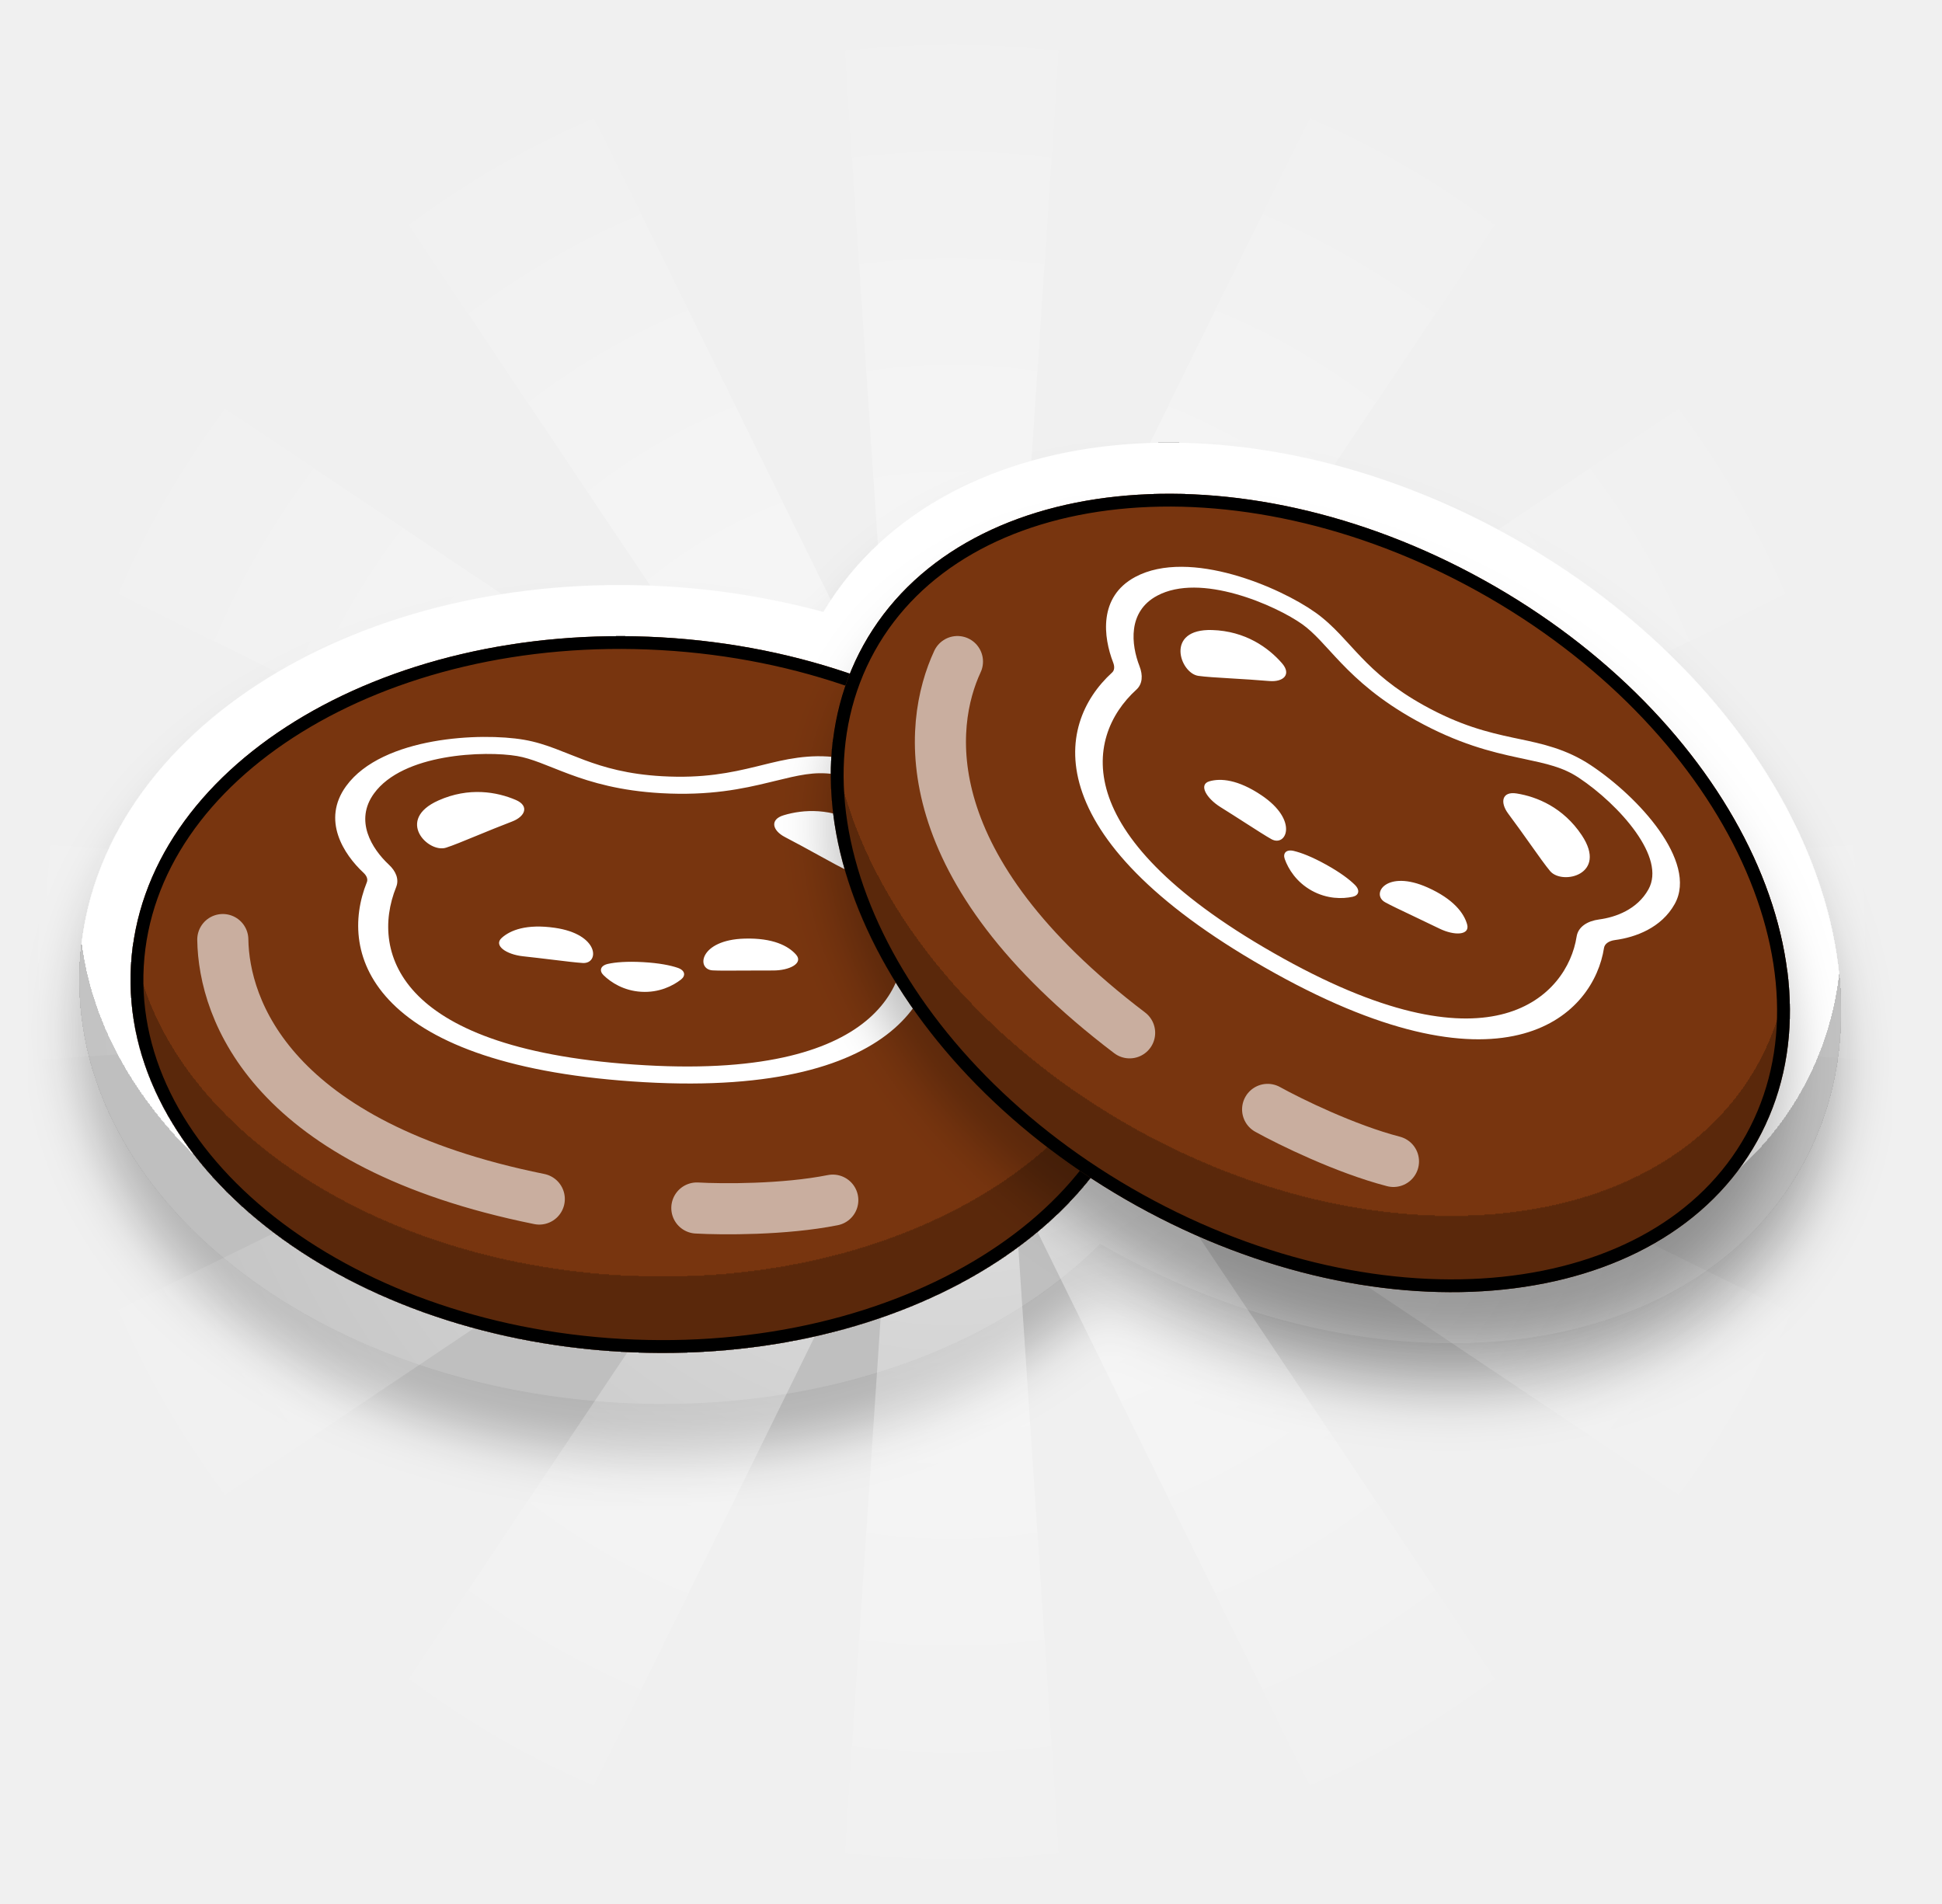
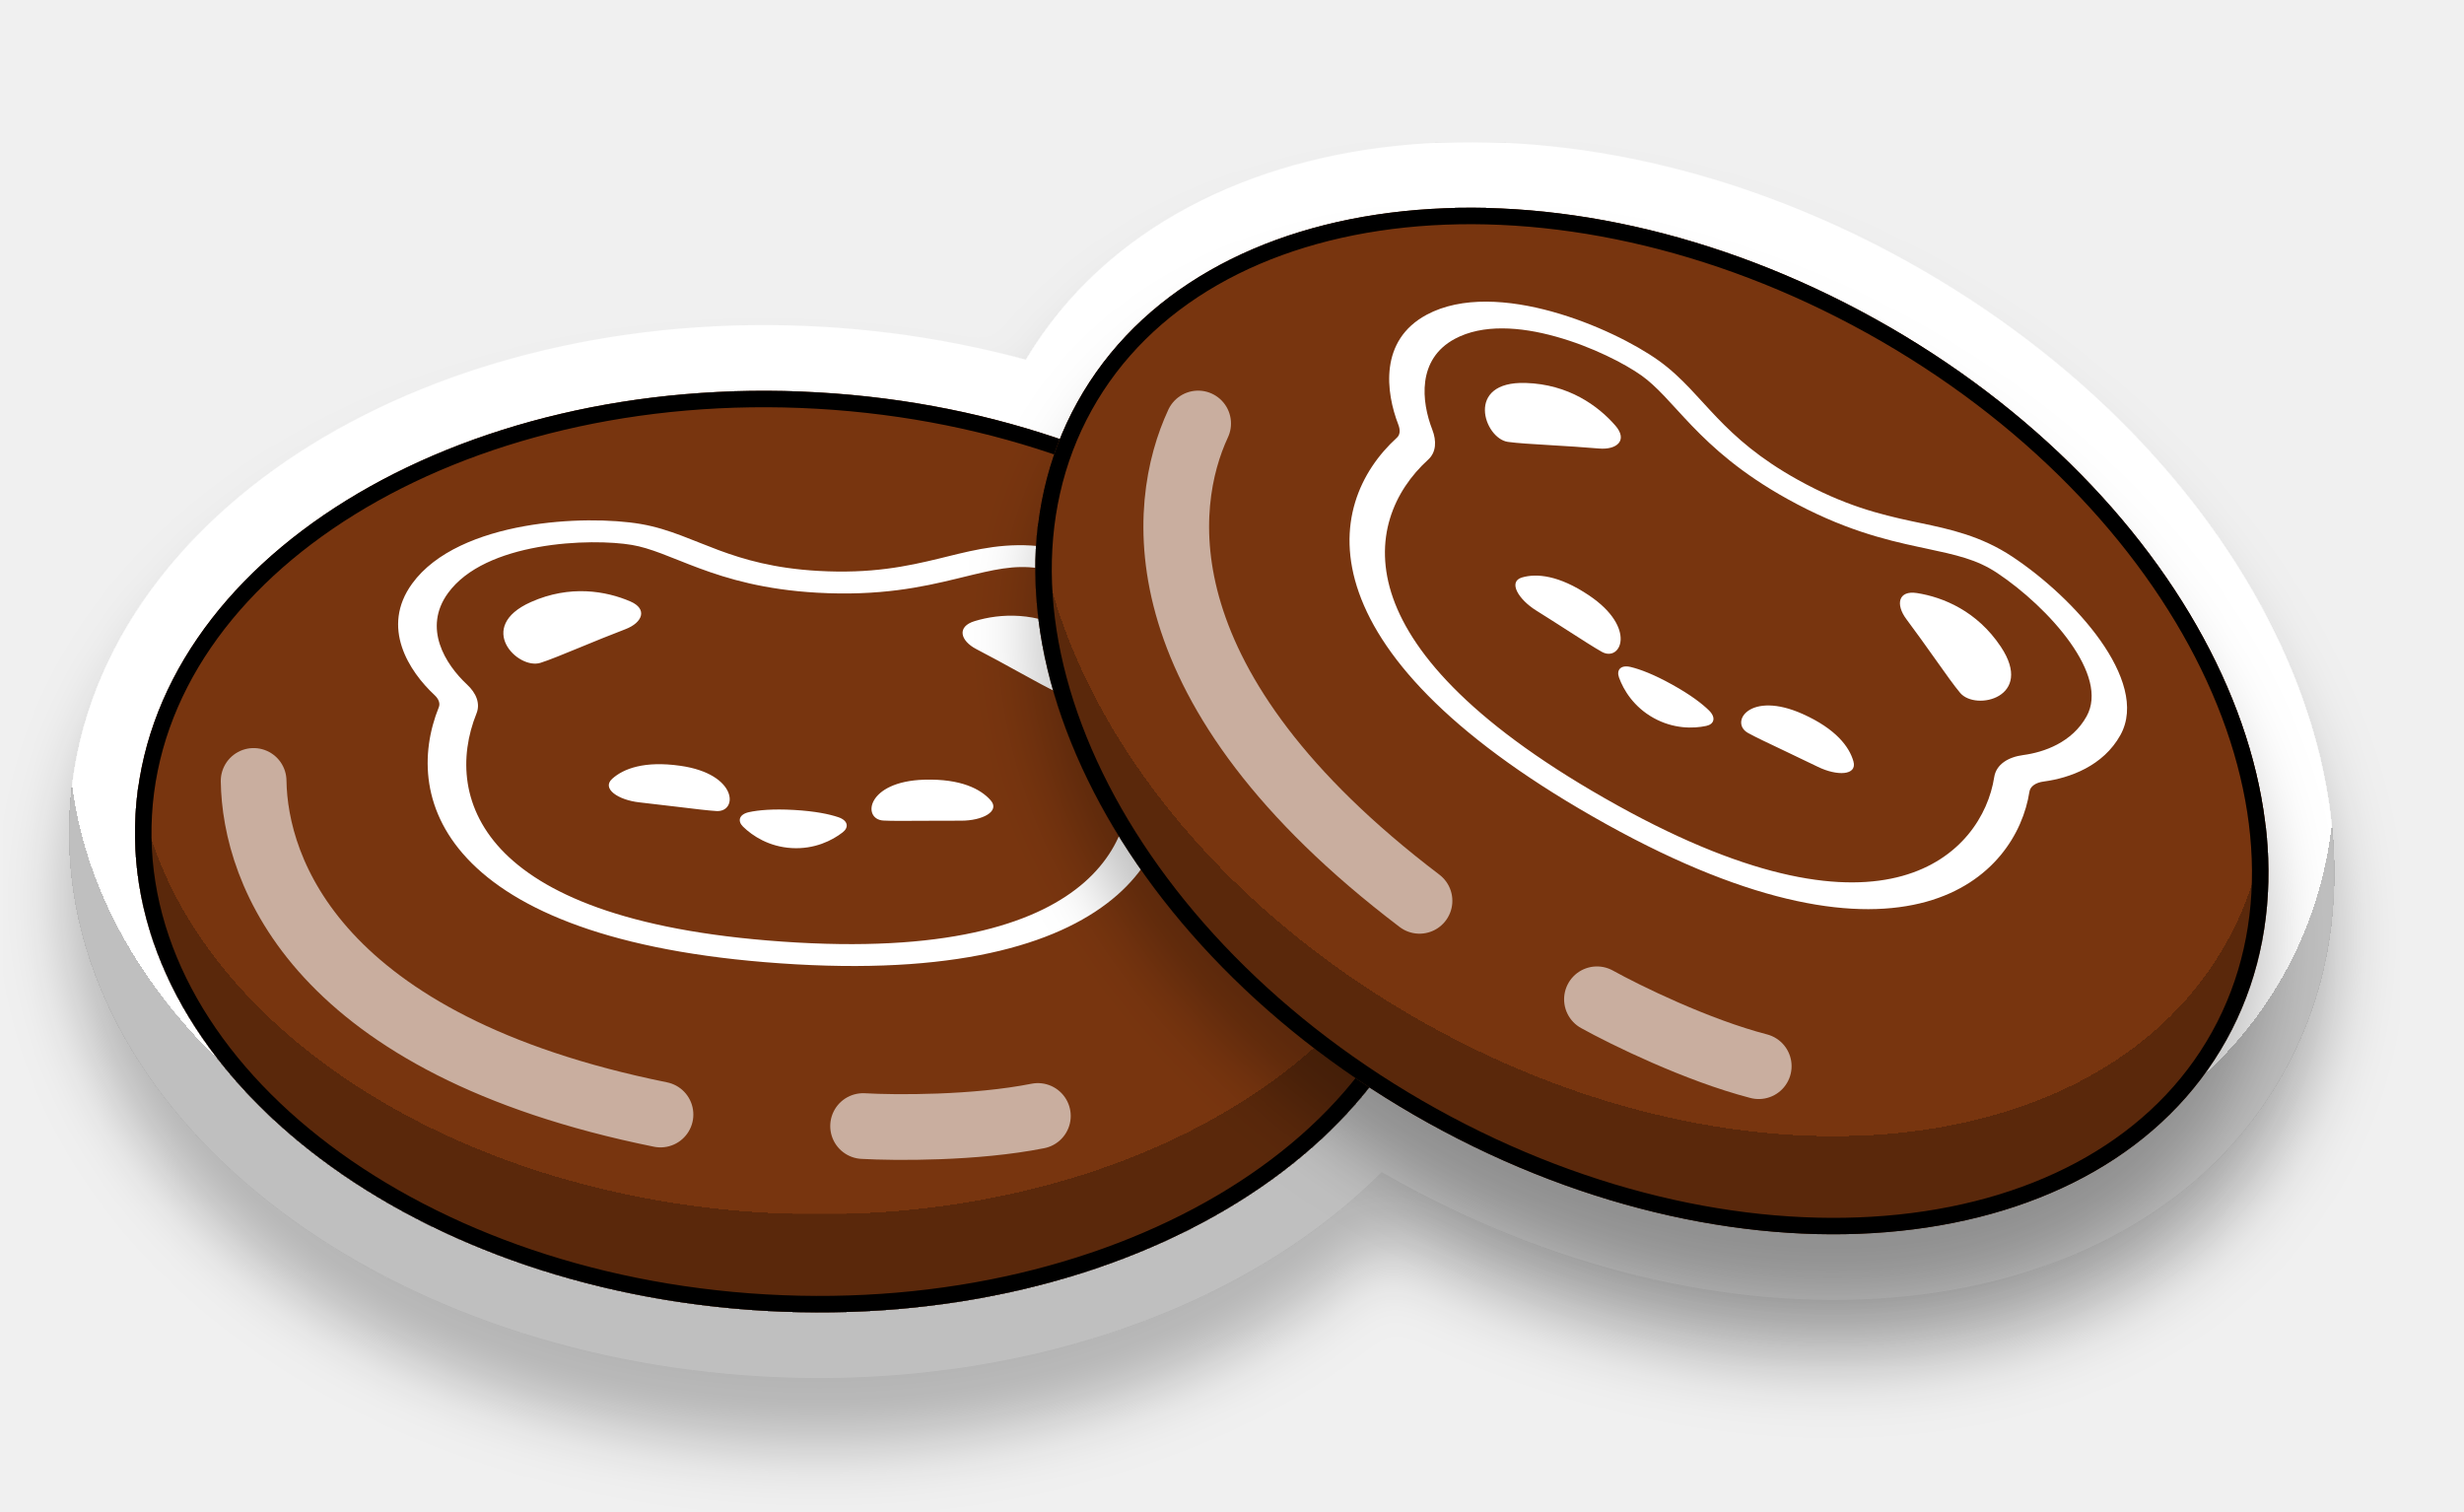
- <svg xmlns="http://www.w3.org/2000/svg" width="152" height="149" viewBox="0 0 152 149" fill="none">
-   <g filter="url(#filter0_di_45_6108)">
-     <mask id="path-1-outside-1_45_6108" maskUnits="userSpaceOnUse" x="5.222" y="33.647" width="139" height="77" fill="black">
-       <rect fill="white" x="5.222" y="33.647" width="139" height="77" />
-       <path fill-rule="evenodd" clip-rule="evenodd" d="M88.976 94.374C108.293 105.092 130.035 102.819 137.538 89.297C145.041 75.775 135.464 56.125 116.146 45.407C96.829 34.688 75.088 36.961 67.585 50.483C67.18 51.213 66.824 51.961 66.518 52.725C62 51.175 57.028 50.181 51.779 49.883C29.723 48.629 11.132 60.128 10.254 75.567C9.376 91.007 26.544 104.539 48.6 105.793C64.345 106.688 78.324 101.084 85.354 92.187C86.52 92.951 87.728 93.681 88.976 94.374Z" />
+ <svg xmlns="http://www.w3.org/2000/svg" width="150" height="92" viewBox="0 0 150 92" fill="none">
+   <g filter="url(#filter0_di_47_2)">
+     <mask id="path-1-outside-1_47_2" maskUnits="userSpaceOnUse" x="3.222" y="7.646" width="139" height="77" fill="black">
+       <rect fill="white" x="3.222" y="7.646" width="139" height="77" />
+       <path fill-rule="evenodd" clip-rule="evenodd" d="M86.976 68.374C106.293 79.092 128.035 76.819 135.538 63.297C143.041 49.775 133.464 30.125 114.146 19.407C94.829 8.688 73.088 10.961 65.585 24.483C65.18 25.213 64.824 25.961 64.518 26.725C60 25.175 55.028 24.181 49.779 23.883C27.723 22.629 9.132 34.128 8.254 49.567C7.376 65.007 24.544 78.539 46.6 79.793C62.345 80.688 76.324 75.084 83.354 66.187C84.52 66.951 85.728 67.681 86.976 68.374Z" />
    </mask>
-     <path fill-rule="evenodd" clip-rule="evenodd" d="M88.976 94.374C108.293 105.092 130.035 102.819 137.538 89.297C145.041 75.775 135.464 56.125 116.146 45.407C96.829 34.688 75.088 36.961 67.585 50.483C67.18 51.213 66.824 51.961 66.518 52.725C62 51.175 57.028 50.181 51.779 49.883C29.723 48.629 11.132 60.128 10.254 75.567C9.376 91.007 26.544 104.539 48.6 105.793C64.345 106.688 78.324 101.084 85.354 92.187C86.52 92.951 87.728 93.681 88.976 94.374Z" fill="white" />
-     <path d="M137.538 89.297L141.036 91.238L141.036 91.238L137.538 89.297ZM88.976 94.374L90.917 90.876L90.917 90.876L88.976 94.374ZM116.146 45.407L118.087 41.909L116.146 45.407ZM67.585 50.483L71.082 52.424L71.082 52.424L67.585 50.483ZM66.518 52.725L65.22 56.508L68.814 57.741L70.229 54.216L66.518 52.725ZM51.779 49.883L51.552 53.877L51.779 49.883ZM10.254 75.567L6.26 75.34L10.254 75.567ZM48.6 105.793L48.373 109.786L48.373 109.786L48.6 105.793ZM85.354 92.187L87.546 88.841L84.485 86.836L82.216 89.707L85.354 92.187ZM134.04 87.357C131.096 92.663 125.164 96.122 117.272 96.947C109.395 97.771 99.946 95.886 90.917 90.876L87.036 97.871C97.324 103.58 108.405 105.918 118.103 104.904C127.787 103.892 136.477 99.454 141.036 91.238L134.04 87.357ZM114.206 48.904C123.235 53.914 129.834 60.934 133.304 68.053C136.781 75.186 136.985 82.05 134.04 87.357L141.036 91.238C145.594 83.022 144.761 73.3 140.495 64.548C136.223 55.782 128.375 47.617 118.087 41.909L114.206 48.904ZM71.082 52.424C74.027 47.117 79.959 43.658 87.851 42.833C95.728 42.01 105.177 43.894 114.206 48.904L118.087 41.909C107.799 36.2 96.718 33.862 87.019 34.876C77.336 35.889 68.646 40.327 64.087 48.542L71.082 52.424ZM70.229 54.216C70.475 53.605 70.758 53.008 71.082 52.424L64.087 48.542C63.601 49.419 63.174 50.317 62.806 51.234L70.229 54.216ZM51.552 53.877C56.443 54.155 61.055 55.08 65.22 56.508L67.815 48.941C62.945 47.271 57.612 46.208 52.006 45.889L51.552 53.877ZM14.247 75.794C14.592 69.736 18.43 64.041 25.179 59.867C31.914 55.701 41.243 53.291 51.552 53.877L52.006 45.889C40.259 45.222 29.264 47.934 20.97 53.063C12.69 58.185 6.794 65.96 6.26 75.34L14.247 75.794ZM48.827 101.799C38.518 101.213 29.523 97.761 23.303 92.858C17.071 87.946 13.903 81.853 14.247 75.794L6.26 75.34C5.727 84.721 10.704 93.114 18.351 99.141C26.009 105.178 36.626 109.118 48.373 109.786L48.827 101.799ZM82.216 89.707C76.207 97.312 63.656 102.642 48.827 101.799L48.373 109.786C65.034 110.734 80.442 104.856 88.493 94.667L82.216 89.707ZM90.917 90.876C89.754 90.231 88.63 89.551 87.546 88.841L83.162 95.533C84.41 96.35 85.701 97.131 87.036 97.871L90.917 90.876Z" fill="white" mask="url(#path-1-outside-1_45_6108)" />
+     <path fill-rule="evenodd" clip-rule="evenodd" d="M86.976 68.374C106.293 79.092 128.035 76.819 135.538 63.297C143.041 49.775 133.464 30.125 114.146 19.407C94.829 8.688 73.088 10.961 65.585 24.483C65.18 25.213 64.824 25.961 64.518 26.725C60 25.175 55.028 24.181 49.779 23.883C27.723 22.629 9.132 34.128 8.254 49.567C7.376 65.007 24.544 78.539 46.6 79.793C62.345 80.688 76.324 75.084 83.354 66.187C84.52 66.951 85.728 67.681 86.976 68.374Z" fill="white" />
+     <path d="M135.538 63.297L139.036 65.238V65.238L135.538 63.297ZM86.976 68.374L88.917 64.876L86.976 68.374ZM114.146 19.407L116.087 15.909L114.146 19.407ZM65.585 24.483L69.082 26.424V26.424L65.585 24.483ZM64.518 26.725L63.22 30.508L66.814 31.741L68.229 28.216L64.518 26.725ZM49.779 23.883L49.552 27.877L49.779 23.883ZM8.254 49.567L4.26 49.34L8.254 49.567ZM46.6 79.793L46.373 83.786H46.373L46.6 79.793ZM83.354 66.187L85.546 62.841L82.485 60.836L80.216 63.707L83.354 66.187ZM132.04 61.357C129.096 66.663 123.164 70.122 115.272 70.947C107.395 71.771 97.946 69.886 88.917 64.876L85.036 71.871C95.324 77.58 106.405 79.918 116.103 78.904C125.787 77.892 134.477 73.454 139.036 65.238L132.04 61.357ZM112.206 22.904C121.235 27.914 127.834 34.934 131.304 42.053C134.781 49.186 134.985 56.05 132.04 61.357L139.036 65.238C143.594 57.022 142.761 47.3 138.495 38.548C134.223 29.782 126.375 21.617 116.087 15.909L112.206 22.904ZM69.082 26.424C72.027 21.117 77.959 17.658 85.851 16.833C93.728 16.009 103.177 17.894 112.206 22.904L116.087 15.909C105.799 10.2 94.718 7.862 85.019 8.876C75.336 9.889 66.646 14.327 62.087 22.542L69.082 26.424ZM68.229 28.216C68.475 27.605 68.758 27.008 69.082 26.424L62.087 22.542C61.601 23.419 61.174 24.317 60.806 25.234L68.229 28.216ZM49.552 27.877C54.443 28.155 59.055 29.08 63.22 30.508L65.815 22.941C60.945 21.271 55.612 20.208 50.006 19.89L49.552 27.877ZM12.247 49.794C12.592 43.736 16.43 38.041 23.179 33.867C29.914 29.701 39.243 27.291 49.552 27.877L50.006 19.89C38.259 19.222 27.264 21.934 18.97 27.064C10.69 32.185 4.794 39.96 4.26 49.34L12.247 49.794ZM46.827 75.799C36.518 75.213 27.523 71.761 21.303 66.858C15.071 61.946 11.903 55.853 12.247 49.794L4.26 49.34C3.727 58.721 8.704 67.114 16.351 73.141C24.009 79.178 34.626 83.118 46.373 83.786L46.827 75.799ZM80.216 63.707C74.207 71.312 61.656 76.642 46.827 75.799L46.373 83.786C63.034 84.734 78.442 78.856 86.493 68.667L80.216 63.707ZM88.917 64.876C87.754 64.231 86.63 63.551 85.546 62.841L81.162 69.533C82.41 70.35 83.701 71.131 85.036 71.871L88.917 64.876Z" fill="white" mask="url(#path-1-outside-1_47_2)" />
  </g>
-   <path fill-rule="evenodd" clip-rule="evenodd" d="M83.144 0H65.856L69.629 56.319L44.736 5.659L29.764 14.303L61.189 61.188L14.304 29.762L5.659 44.735L56.322 69.628L7.55695e-07 65.856L0 83.144L56.317 79.371L5.659 104.263L14.303 119.235L61.193 87.807L29.764 134.697L44.736 143.341L69.629 92.681L65.856 149H83.144L79.372 92.681L104.264 143.341L119.236 134.697L87.808 87.807L134.697 119.235L143.341 104.263L92.684 79.371L149 83.144V65.856L92.678 69.628L143.341 44.735L134.697 29.762L87.811 61.188L119.236 14.303L104.264 5.659L79.372 56.319L83.144 0Z" fill="url(#paint0_radial_45_6108)" />
-   <g filter="url(#filter1_i_45_6108)">
-     <ellipse cx="50.189" cy="77.839" rx="40" ry="28" transform="rotate(3.25399 50.1889 77.8386)" fill="#78350F" />
+   <g filter="url(#filter1_i_47_2)">
+     <ellipse cx="48.189" cy="51.839" rx="40" ry="28" transform="rotate(3.25399 48.1889 51.8386)" fill="#78350F" />
  </g>
-   <path d="M89.625 80.081C89.198 87.593 84.46 94.197 77.041 98.786C69.624 103.374 59.566 105.916 48.628 105.294C37.69 104.672 27.985 101.006 21.136 95.608C14.285 90.207 10.325 83.108 10.753 75.597C11.18 68.085 15.918 61.48 23.337 56.891C30.754 52.304 40.812 49.761 51.75 50.383C62.688 51.005 72.392 54.671 79.242 60.07C86.093 65.47 90.052 72.569 89.625 80.081Z" stroke="black" />
-   <path opacity="0.6" d="M17.439 73.537C17.52 79.029 21.239 89.605 42.209 93.845M54.542 94.547C56.5 94.658 61.368 94.691 65.182 93.932" stroke="white" stroke-width="4" stroke-linecap="round" />
-   <path fill-rule="evenodd" clip-rule="evenodd" d="M29.274 62.102C30.407 60.545 32.534 59.706 34.751 59.306C37.007 58.9 39.267 58.966 40.475 59.173C41.028 59.267 41.592 59.443 42.27 59.697C42.582 59.814 42.901 59.941 43.251 60.081L43.336 60.114C43.713 60.265 44.12 60.426 44.554 60.587C46.32 61.243 48.541 61.897 51.735 62.079C55.551 62.296 58.148 61.735 60.223 61.23L60.58 61.143C62.511 60.672 63.712 60.379 65.205 60.585C67.037 60.838 69.295 61.497 71.055 62.47C72.799 63.434 73.978 64.66 73.897 66.075C73.794 67.89 72.516 69.173 71.447 69.876C70.678 70.381 70.211 71.1 70.443 71.86C71.124 74.092 70.801 77.258 68.015 79.706C65.288 82.102 60.08 83.918 50.525 83.375C40.669 82.814 35.388 80.573 32.748 77.951C30.061 75.282 29.949 72.06 31.008 69.428C31.253 68.817 30.986 68.186 30.434 67.672C29.104 66.431 27.726 64.23 29.274 62.102ZM41.009 57.898C39.3 57.606 36.558 57.555 33.903 58.033C31.21 58.519 28.516 59.567 27.092 61.524C25.152 64.19 26.907 66.869 28.448 68.306C28.717 68.557 28.804 68.824 28.714 69.048C27.579 71.871 27.627 75.472 30.726 78.551C33.871 81.675 39.999 84.107 50.449 84.701C60.722 85.285 66.785 83.32 70.015 80.482C73.186 77.695 73.506 74.174 72.758 71.721C72.665 71.414 72.847 71.064 73.271 70.785C74.606 69.907 76.124 68.361 76.246 66.209C76.354 64.308 74.747 62.714 72.636 61.547C70.539 60.388 67.871 59.603 65.612 59.291C63.319 58.974 61.418 59.445 59.667 59.878C59.502 59.919 59.338 59.96 59.175 59.999C57.217 60.475 55.043 60.936 51.811 60.752C49.132 60.6 47.297 60.063 45.745 59.487C45.35 59.34 44.973 59.191 44.596 59.041L44.506 59.005C44.164 58.868 43.816 58.73 43.472 58.601C42.725 58.32 41.915 58.053 41.009 57.898ZM43.206 75.109L43.206 75.109C44.245 75.236 45.131 75.343 45.618 75.371C46.931 75.445 46.924 73.116 43.418 72.616C41.221 72.302 39.952 72.792 39.271 73.405C38.601 74.009 39.641 74.704 40.93 74.844C41.706 74.928 42.492 75.023 43.205 75.109L43.206 75.109L43.206 75.109L43.206 75.109L43.206 75.109ZM58.204 75.963L58.204 75.963L58.204 75.963L58.205 75.963L58.206 75.963C58.924 75.958 59.715 75.953 60.496 75.957C61.792 75.965 62.904 75.391 62.307 74.716C61.7 74.029 60.495 73.399 58.276 73.462C54.736 73.562 54.465 75.875 55.778 75.949C56.265 75.977 57.158 75.971 58.204 75.963ZM37.331 65.4L37.331 65.4C36.302 65.824 35.423 66.185 34.906 66.348C33.509 66.788 30.925 64.162 34.318 62.649C36.702 61.585 38.897 61.976 40.374 62.611C41.441 63.071 41.118 63.903 40.076 64.3C39.137 64.658 38.183 65.05 37.331 65.4L37.331 65.4L37.331 65.4ZM66.349 68.138C65.853 67.918 65.021 67.46 64.046 66.922C63.24 66.478 62.336 65.98 61.444 65.518C60.453 65.005 60.227 64.142 61.34 63.806C62.879 63.342 65.104 63.203 67.352 64.53C70.552 66.418 67.686 68.734 66.349 68.138ZM50.335 75.304C51.622 75.377 52.49 75.56 53.042 75.748C53.634 75.95 53.683 76.368 53.301 76.666C52.659 77.167 51.583 77.704 50.203 77.625C48.823 77.547 47.815 76.891 47.234 76.321C46.888 75.982 46.984 75.572 47.595 75.438C48.165 75.314 49.048 75.231 50.335 75.304Z" fill="white" />
-   <g filter="url(#filter2_di_45_6108)">
-     <ellipse cx="102.561" cy="69.891" rx="40" ry="28" transform="rotate(29.0242 102.561 69.8908)" fill="#78350F" />
-     <path d="M137.1 89.055C133.449 95.635 126.311 99.522 117.635 100.429C108.961 101.336 98.798 99.253 89.218 93.937C79.638 88.622 72.493 81.101 68.672 73.261C64.85 65.42 64.371 57.305 68.021 50.726C71.672 44.147 78.81 40.26 87.486 39.353C96.16 38.446 106.323 40.529 115.903 45.844C125.483 51.16 132.628 58.681 136.449 66.52C140.271 74.362 140.75 82.476 137.1 89.055Z" stroke="black" />
+   <path d="M87.625 54.081C87.198 61.593 82.46 68.197 75.041 72.786C67.624 77.374 57.566 79.916 46.628 79.294C35.69 78.672 25.985 75.006 19.136 69.608C12.285 64.207 8.326 57.108 8.753 49.596C9.18 42.085 13.918 35.48 21.337 30.891C28.754 26.304 38.812 23.761 49.75 24.383C60.688 25.005 70.392 28.671 77.242 34.07C84.093 39.47 88.052 46.569 87.625 54.081Z" stroke="black" />
+   <path opacity="0.6" d="M15.44 47.537C15.52 53.029 19.239 63.605 40.209 67.845M52.542 68.547C54.5 68.658 59.368 68.691 63.182 67.932" stroke="white" stroke-width="4" stroke-linecap="round" />
+   <path fill-rule="evenodd" clip-rule="evenodd" d="M27.274 36.102C28.407 34.545 30.534 33.706 32.751 33.306C35.007 32.9 37.267 32.966 38.475 33.173C39.028 33.267 39.592 33.443 40.27 33.697C40.582 33.814 40.901 33.941 41.251 34.081L41.336 34.114C41.713 34.265 42.12 34.426 42.554 34.587C44.32 35.243 46.541 35.897 49.735 36.079C53.551 36.296 56.148 35.735 58.223 35.23L58.58 35.143C60.511 34.672 61.712 34.379 63.205 34.585C65.037 34.838 67.295 35.497 69.055 36.47C70.799 37.434 71.978 38.66 71.897 40.075C71.794 41.89 70.516 43.173 69.447 43.876C68.678 44.381 68.211 45.1 68.443 45.86C69.124 48.092 68.801 51.258 66.015 53.706C63.288 56.102 58.08 57.918 48.525 57.375C38.669 56.814 33.388 54.573 30.748 51.951C28.061 49.282 27.949 46.06 29.008 43.428C29.253 42.817 28.986 42.186 28.434 41.672C27.104 40.431 25.726 38.23 27.274 36.102ZM39.009 31.898C37.3 31.606 34.558 31.555 31.903 32.033C29.21 32.519 26.516 33.567 25.092 35.524C23.152 38.19 24.907 40.869 26.448 42.306C26.717 42.557 26.804 42.824 26.714 43.048C25.579 45.871 25.627 49.472 28.726 52.551C31.871 55.675 37.999 58.107 48.449 58.701C58.722 59.285 64.785 57.32 68.015 54.482C71.186 51.695 71.506 48.174 70.758 45.721C70.665 45.414 70.847 45.064 71.271 44.785C72.606 43.907 74.124 42.361 74.246 40.209C74.354 38.308 72.747 36.714 70.636 35.547C68.539 34.388 65.871 33.603 63.612 33.291C61.319 32.974 59.418 33.445 57.667 33.878C57.502 33.919 57.338 33.96 57.175 33.999C55.217 34.475 53.043 34.936 49.811 34.752C47.132 34.6 45.297 34.063 43.745 33.487C43.35 33.34 42.973 33.191 42.596 33.041L42.506 33.005C42.164 32.868 41.816 32.73 41.472 32.601C40.725 32.32 39.915 32.053 39.009 31.898ZM41.206 49.109L41.206 49.109C42.245 49.236 43.131 49.343 43.618 49.371C44.931 49.445 44.924 47.116 41.418 46.616C39.221 46.302 37.952 46.792 37.271 47.405C36.601 48.009 37.641 48.704 38.93 48.843C39.706 48.928 40.492 49.023 41.205 49.109L41.206 49.109L41.206 49.109L41.206 49.109L41.206 49.109ZM56.204 49.963L56.204 49.963L56.204 49.963L56.205 49.963L56.206 49.963C56.924 49.958 57.715 49.953 58.496 49.957C59.792 49.965 60.904 49.391 60.307 48.716C59.7 48.029 58.495 47.399 56.276 47.462C52.736 47.562 52.465 49.875 53.778 49.949C54.265 49.977 55.158 49.971 56.204 49.963ZM35.331 39.401L35.331 39.401C34.302 39.824 33.423 40.185 32.906 40.348C31.509 40.788 28.925 38.162 32.318 36.649C34.702 35.585 36.897 35.976 38.374 36.611C39.441 37.071 39.118 37.903 38.076 38.3C37.137 38.658 36.183 39.05 35.331 39.4L35.331 39.4L35.331 39.401ZM64.349 42.139C63.853 41.918 63.021 41.459 62.046 40.922C61.24 40.478 60.336 39.98 59.444 39.518C58.453 39.005 58.227 38.142 59.34 37.806C60.879 37.342 63.104 37.203 65.352 38.53C68.552 40.418 65.686 42.734 64.349 42.139ZM48.335 49.304C49.622 49.377 50.49 49.56 51.042 49.748C51.634 49.95 51.683 50.368 51.301 50.666C50.659 51.167 49.583 51.704 48.203 51.625C46.823 51.547 45.815 50.891 45.234 50.321C44.888 49.982 44.984 49.572 45.595 49.438C46.165 49.314 47.048 49.231 48.335 49.304Z" fill="white" />
+   <g filter="url(#filter2_di_47_2)">
+     <ellipse cx="100.561" cy="43.891" rx="40" ry="28" transform="rotate(29.0242 100.561 43.8908)" fill="#78350F" />
+     <path d="M135.1 63.055C131.449 69.635 124.311 73.522 115.635 74.429C106.961 75.336 96.798 73.253 87.218 67.937C77.638 62.622 70.493 55.101 66.672 47.261C62.85 39.42 62.371 31.305 66.021 24.726C69.672 18.147 76.81 14.26 85.486 13.353C94.16 12.446 104.323 14.529 113.903 19.844C123.483 25.16 130.628 32.681 134.449 40.52C138.271 48.362 138.75 56.476 135.1 63.055Z" stroke="black" />
  </g>
-   <path opacity="0.6" d="M74.939 51.779C72.623 56.759 71.375 67.901 88.415 80.836M99.217 86.83C100.931 87.781 105.302 89.927 109.066 90.902" stroke="white" stroke-width="4" stroke-linecap="round" />
-   <path fill-rule="evenodd" clip-rule="evenodd" d="M90.567 46.626C92.265 45.717 94.545 45.885 96.716 46.49C98.924 47.104 100.93 48.147 101.928 48.858C102.385 49.184 102.817 49.587 103.317 50.11C103.547 50.352 103.779 50.605 104.033 50.882L104.095 50.95C104.369 51.249 104.665 51.571 104.986 51.905C106.292 53.264 108.008 54.818 110.805 56.37C114.147 58.225 116.729 58.849 118.817 59.297L119.177 59.373C121.121 59.789 122.33 60.047 123.585 60.881C125.125 61.906 126.872 63.481 128.033 65.122C129.185 66.749 129.713 68.365 129.025 69.605C128.144 71.194 126.435 71.794 125.167 71.962C124.255 72.083 123.521 72.527 123.4 73.312C123.042 75.618 121.375 78.329 117.802 79.323C114.305 80.294 108.825 79.665 100.456 75.022C91.825 70.233 88.043 65.918 86.805 62.409C85.546 58.837 86.846 55.887 88.944 53.977C89.43 53.534 89.464 52.85 89.191 52.146C88.532 50.451 88.248 47.869 90.567 46.626ZM102.963 47.943C101.551 46.936 99.105 45.698 96.505 44.974C93.869 44.24 90.987 44.014 88.854 45.157C85.948 46.714 86.364 49.89 87.127 51.854C87.26 52.197 87.222 52.476 87.043 52.638C84.794 54.687 83.272 57.951 84.724 62.07C86.198 66.251 90.659 71.105 99.812 76.184C108.809 81.176 115.123 82.042 119.266 80.891C123.333 79.76 125.152 76.728 125.545 74.194C125.594 73.877 125.91 73.64 126.414 73.574C127.998 73.363 130.037 72.631 131.083 70.746C132.007 69.082 131.252 66.948 129.858 64.978C128.474 63.023 126.413 61.156 124.514 59.893C122.586 58.611 120.671 58.208 118.905 57.837C118.738 57.802 118.573 57.768 118.409 57.733C116.439 57.31 114.28 56.779 111.45 55.209C109.104 53.907 107.684 52.626 106.537 51.432C106.245 51.128 105.971 50.83 105.697 50.531L105.632 50.46C105.383 50.188 105.129 49.911 104.876 49.645C104.325 49.069 103.712 48.476 102.963 47.943ZM97.459 64.397L97.459 64.397C98.34 64.962 99.091 65.444 99.517 65.681C100.667 66.319 101.674 64.219 98.734 62.243C96.892 61.006 95.536 60.895 94.656 61.151C93.79 61.404 94.425 62.482 95.525 63.168C96.188 63.581 96.853 64.008 97.458 64.396L97.459 64.397L97.459 64.397L97.459 64.397L97.459 64.397ZM110.594 71.686L110.594 71.686L110.594 71.686L110.595 71.687L110.596 71.687C111.245 71.995 111.959 72.334 112.661 72.677C113.824 73.247 115.075 73.215 114.831 72.347C114.583 71.465 113.771 70.373 111.747 69.465C108.515 68.016 107.266 69.981 108.416 70.619C108.842 70.856 109.649 71.238 110.594 71.686ZM96.389 53.099L96.389 53.099C95.278 53.033 94.33 52.976 93.793 52.898C92.345 52.687 91.158 49.199 94.872 49.311C97.482 49.39 99.288 50.696 100.342 51.911C101.103 52.788 100.451 53.398 99.339 53.302C98.339 53.216 97.308 53.154 96.39 53.099L96.389 53.099L96.389 53.099ZM121.331 68.181C120.98 67.767 120.43 66.992 119.786 66.085C119.253 65.334 118.655 64.493 118.053 63.689C117.384 62.796 117.555 61.92 118.703 62.102C120.291 62.353 122.356 63.195 123.803 65.368C125.864 68.459 122.276 69.299 121.331 68.181ZM103.794 67.672C104.921 68.297 105.624 68.839 106.039 69.249C106.485 69.688 106.347 70.086 105.873 70.188C105.078 70.36 103.875 70.375 102.666 69.705C101.458 69.034 100.834 68.005 100.559 67.239C100.396 66.784 100.66 66.456 101.268 66.601C101.836 66.737 102.667 67.046 103.794 67.672Z" fill="white" />
+   <path opacity="0.6" d="M72.939 25.779C70.623 30.759 69.375 41.901 86.415 54.836M97.217 60.83C98.931 61.781 103.302 63.927 107.066 64.902" stroke="white" stroke-width="4" stroke-linecap="round" />
+   <path fill-rule="evenodd" clip-rule="evenodd" d="M88.567 20.626C90.265 19.717 92.545 19.885 94.716 20.49C96.924 21.104 98.93 22.147 99.928 22.858C100.385 23.183 100.817 23.587 101.317 24.11C101.547 24.352 101.779 24.605 102.033 24.882L102.095 24.95C102.369 25.249 102.665 25.571 102.986 25.905C104.292 27.264 106.008 28.818 108.805 30.37C112.147 32.225 114.729 32.849 116.817 33.297L117.177 33.373C119.121 33.789 120.33 34.047 121.585 34.881C123.125 35.906 124.872 37.481 126.033 39.122C127.185 40.749 127.713 42.365 127.025 43.605C126.144 45.194 124.435 45.794 123.167 45.962C122.255 46.083 121.521 46.527 121.4 47.312C121.042 49.618 119.375 52.329 115.802 53.322C112.305 54.294 106.825 53.665 98.456 49.022C89.825 44.233 86.043 39.918 84.805 36.409C83.546 32.837 84.846 29.887 86.944 27.977C87.43 27.534 87.464 26.85 87.191 26.146C86.532 24.451 86.248 21.869 88.567 20.626ZM100.963 21.942C99.551 20.936 97.105 19.698 94.505 18.974C91.869 18.241 88.987 18.014 86.854 19.157C83.948 20.714 84.364 23.89 85.127 25.854C85.26 26.197 85.222 26.476 85.043 26.638C82.794 28.687 81.272 31.951 82.724 36.07C84.198 40.252 88.659 45.105 97.812 50.184C106.809 55.176 113.123 56.042 117.266 54.891C121.333 53.76 123.152 50.728 123.545 48.194C123.594 47.877 123.91 47.64 124.414 47.574C125.998 47.363 128.037 46.631 129.083 44.746C130.007 43.082 129.252 40.948 127.858 38.978C126.474 37.023 124.413 35.156 122.514 33.893C120.586 32.611 118.671 32.208 116.905 31.837C116.738 31.802 116.573 31.768 116.409 31.733C114.439 31.31 112.28 30.779 109.45 29.209C107.104 27.907 105.684 26.626 104.537 25.432C104.245 25.128 103.971 24.83 103.697 24.531L103.632 24.46C103.383 24.188 103.129 23.911 102.876 23.645C102.325 23.069 101.712 22.476 100.963 21.942ZM95.459 38.397L95.459 38.397C96.34 38.962 97.091 39.444 97.517 39.681C98.667 40.319 99.674 38.219 96.734 36.243C94.892 35.006 93.536 34.895 92.656 35.151C91.79 35.404 92.425 36.482 93.525 37.168C94.188 37.581 94.853 38.008 95.458 38.396L95.459 38.397L95.459 38.397L95.459 38.397L95.459 38.397ZM108.594 45.686L108.594 45.686L108.594 45.687L108.595 45.687L108.596 45.687C109.245 45.995 109.959 46.334 110.661 46.677C111.824 47.247 113.075 47.215 112.831 46.347C112.583 45.465 111.771 44.373 109.747 43.465C106.515 42.016 105.266 43.981 106.416 44.619C106.842 44.856 107.649 45.238 108.594 45.686ZM94.389 27.099L94.389 27.099C93.278 27.033 92.33 26.976 91.793 26.898C90.345 26.687 89.158 23.199 92.872 23.311C95.482 23.39 97.288 24.696 98.342 25.911C99.103 26.788 98.451 27.398 97.339 27.302C96.339 27.216 95.308 27.154 94.39 27.099L94.389 27.099L94.389 27.099ZM119.331 42.181C118.98 41.767 118.43 40.992 117.786 40.085C117.253 39.334 116.655 38.493 116.053 37.689C115.384 36.796 115.555 35.92 116.703 36.102C118.291 36.353 120.356 37.195 121.803 39.367C123.864 42.459 120.276 43.298 119.331 42.181ZM101.794 41.672C102.921 42.297 103.624 42.839 104.039 43.248C104.485 43.688 104.347 44.086 103.873 44.188C103.078 44.36 101.875 44.375 100.666 43.705C99.458 43.034 98.834 42.005 98.559 41.239C98.395 40.784 98.66 40.456 99.268 40.601C99.836 40.737 100.667 41.047 101.794 41.672Z" fill="white" />
  <defs>
-     <filter id="filter0_di_45_6108" x="2.222" y="34.646" width="145.873" height="83.24" filterUnits="userSpaceOnUse" color-interpolation-filters="sRGB">
+     <filter id="filter0_di_47_2" x="0.222" y="8.646" width="145.873" height="83.24" filterUnits="userSpaceOnUse" color-interpolation-filters="sRGB">
      <feFlood flood-opacity="0" result="BackgroundImageFix" />
      <feColorMatrix in="SourceAlpha" type="matrix" values="0 0 0 0 0 0 0 0 0 0 0 0 0 0 0 0 0 0 127 0" result="hardAlpha" />
      <feOffset dy="4" />
      <feGaussianBlur stdDeviation="2" />
      <feComposite in2="hardAlpha" operator="out" />
      <feColorMatrix type="matrix" values="0 0 0 0 0 0 0 0 0 0 0 0 0 0 0 0 0 0 0.25 0" />
-       <feBlend mode="normal" in2="BackgroundImageFix" result="effect1_dropShadow_45_6108" />
-       <feBlend mode="normal" in="SourceGraphic" in2="effect1_dropShadow_45_6108" result="shape" />
+       <feBlend mode="normal" in2="BackgroundImageFix" result="effect1_dropShadow_47_2" />
+       <feBlend mode="normal" in="SourceGraphic" in2="effect1_dropShadow_47_2" result="shape" />
      <feColorMatrix in="SourceAlpha" type="matrix" values="0 0 0 0 0 0 0 0 0 0 0 0 0 0 0 0 0 0 127 0" result="hardAlpha" />
      <feOffset dy="-6" />
      <feComposite in2="hardAlpha" operator="arithmetic" k2="-1" k3="1" />
      <feColorMatrix type="matrix" values="0 0 0 0 0 0 0 0 0 0 0 0 0 0 0 0 0 0 0.25 0" />
-       <feBlend mode="normal" in2="shape" result="effect2_innerShadow_45_6108" />
+       <feBlend mode="normal" in2="shape" result="effect2_innerShadow_47_2" />
    </filter>
-     <filter id="filter1_i_45_6108" x="10.222" y="49.79" width="79.935" height="56.097" filterUnits="userSpaceOnUse" color-interpolation-filters="sRGB">
+     <filter id="filter1_i_47_2" x="8.222" y="23.79" width="79.935" height="56.097" filterUnits="userSpaceOnUse" color-interpolation-filters="sRGB">
      <feFlood flood-opacity="0" result="BackgroundImageFix" />
      <feBlend mode="normal" in="SourceGraphic" in2="BackgroundImageFix" result="shape" />
      <feColorMatrix in="SourceAlpha" type="matrix" values="0 0 0 0 0 0 0 0 0 0 0 0 0 0 0 0 0 0 127 0" result="hardAlpha" />
      <feOffset dy="-6" />
      <feComposite in2="hardAlpha" operator="arithmetic" k2="-1" k3="1" />
      <feColorMatrix type="matrix" values="0 0 0 0 0 0 0 0 0 0 0 0 0 0 0 0 0 0 0.25 0" />
-       <feBlend mode="normal" in2="shape" result="effect1_innerShadow_45_6108" />
+       <feBlend mode="normal" in2="shape" result="effect1_innerShadow_47_2" />
    </filter>
-     <filter id="filter2_di_45_6108" x="61.028" y="38.647" width="83.064" height="70.487" filterUnits="userSpaceOnUse" color-interpolation-filters="sRGB">
+     <filter id="filter2_di_47_2" x="59.028" y="12.647" width="83.064" height="70.487" filterUnits="userSpaceOnUse" color-interpolation-filters="sRGB">
      <feFlood flood-opacity="0" result="BackgroundImageFix" />
      <feColorMatrix in="SourceAlpha" type="matrix" values="0 0 0 0 0 0 0 0 0 0 0 0 0 0 0 0 0 0 127 0" result="hardAlpha" />
      <feOffset dy="4" />
      <feGaussianBlur stdDeviation="2" />
      <feComposite in2="hardAlpha" operator="out" />
      <feColorMatrix type="matrix" values="0 0 0 0 0 0 0 0 0 0 0 0 0 0 0 0 0 0 0.25 0" />
-       <feBlend mode="normal" in2="BackgroundImageFix" result="effect1_dropShadow_45_6108" />
-       <feBlend mode="normal" in="SourceGraphic" in2="effect1_dropShadow_45_6108" result="shape" />
+       <feBlend mode="normal" in2="BackgroundImageFix" result="effect1_dropShadow_47_2" />
+       <feBlend mode="normal" in="SourceGraphic" in2="effect1_dropShadow_47_2" result="shape" />
      <feColorMatrix in="SourceAlpha" type="matrix" values="0 0 0 0 0 0 0 0 0 0 0 0 0 0 0 0 0 0 127 0" result="hardAlpha" />
      <feOffset dy="-6" />
      <feComposite in2="hardAlpha" operator="arithmetic" k2="-1" k3="1" />
      <feColorMatrix type="matrix" values="0 0 0 0 0 0 0 0 0 0 0 0 0 0 0 0 0 0 0.25 0" />
-       <feBlend mode="normal" in2="shape" result="effect2_innerShadow_45_6108" />
+       <feBlend mode="normal" in2="shape" result="effect2_innerShadow_47_2" />
    </filter>
-     <radialGradient id="paint0_radial_45_6108" cx="0" cy="0" r="1" gradientUnits="userSpaceOnUse" gradientTransform="translate(74.5 74.5) rotate(90) scale(74.5)">
-       <stop stop-color="white" stop-opacity="0.6" />
-       <stop offset="1" stop-color="white" stop-opacity="0" />
-     </radialGradient>
  </defs>
</svg>
